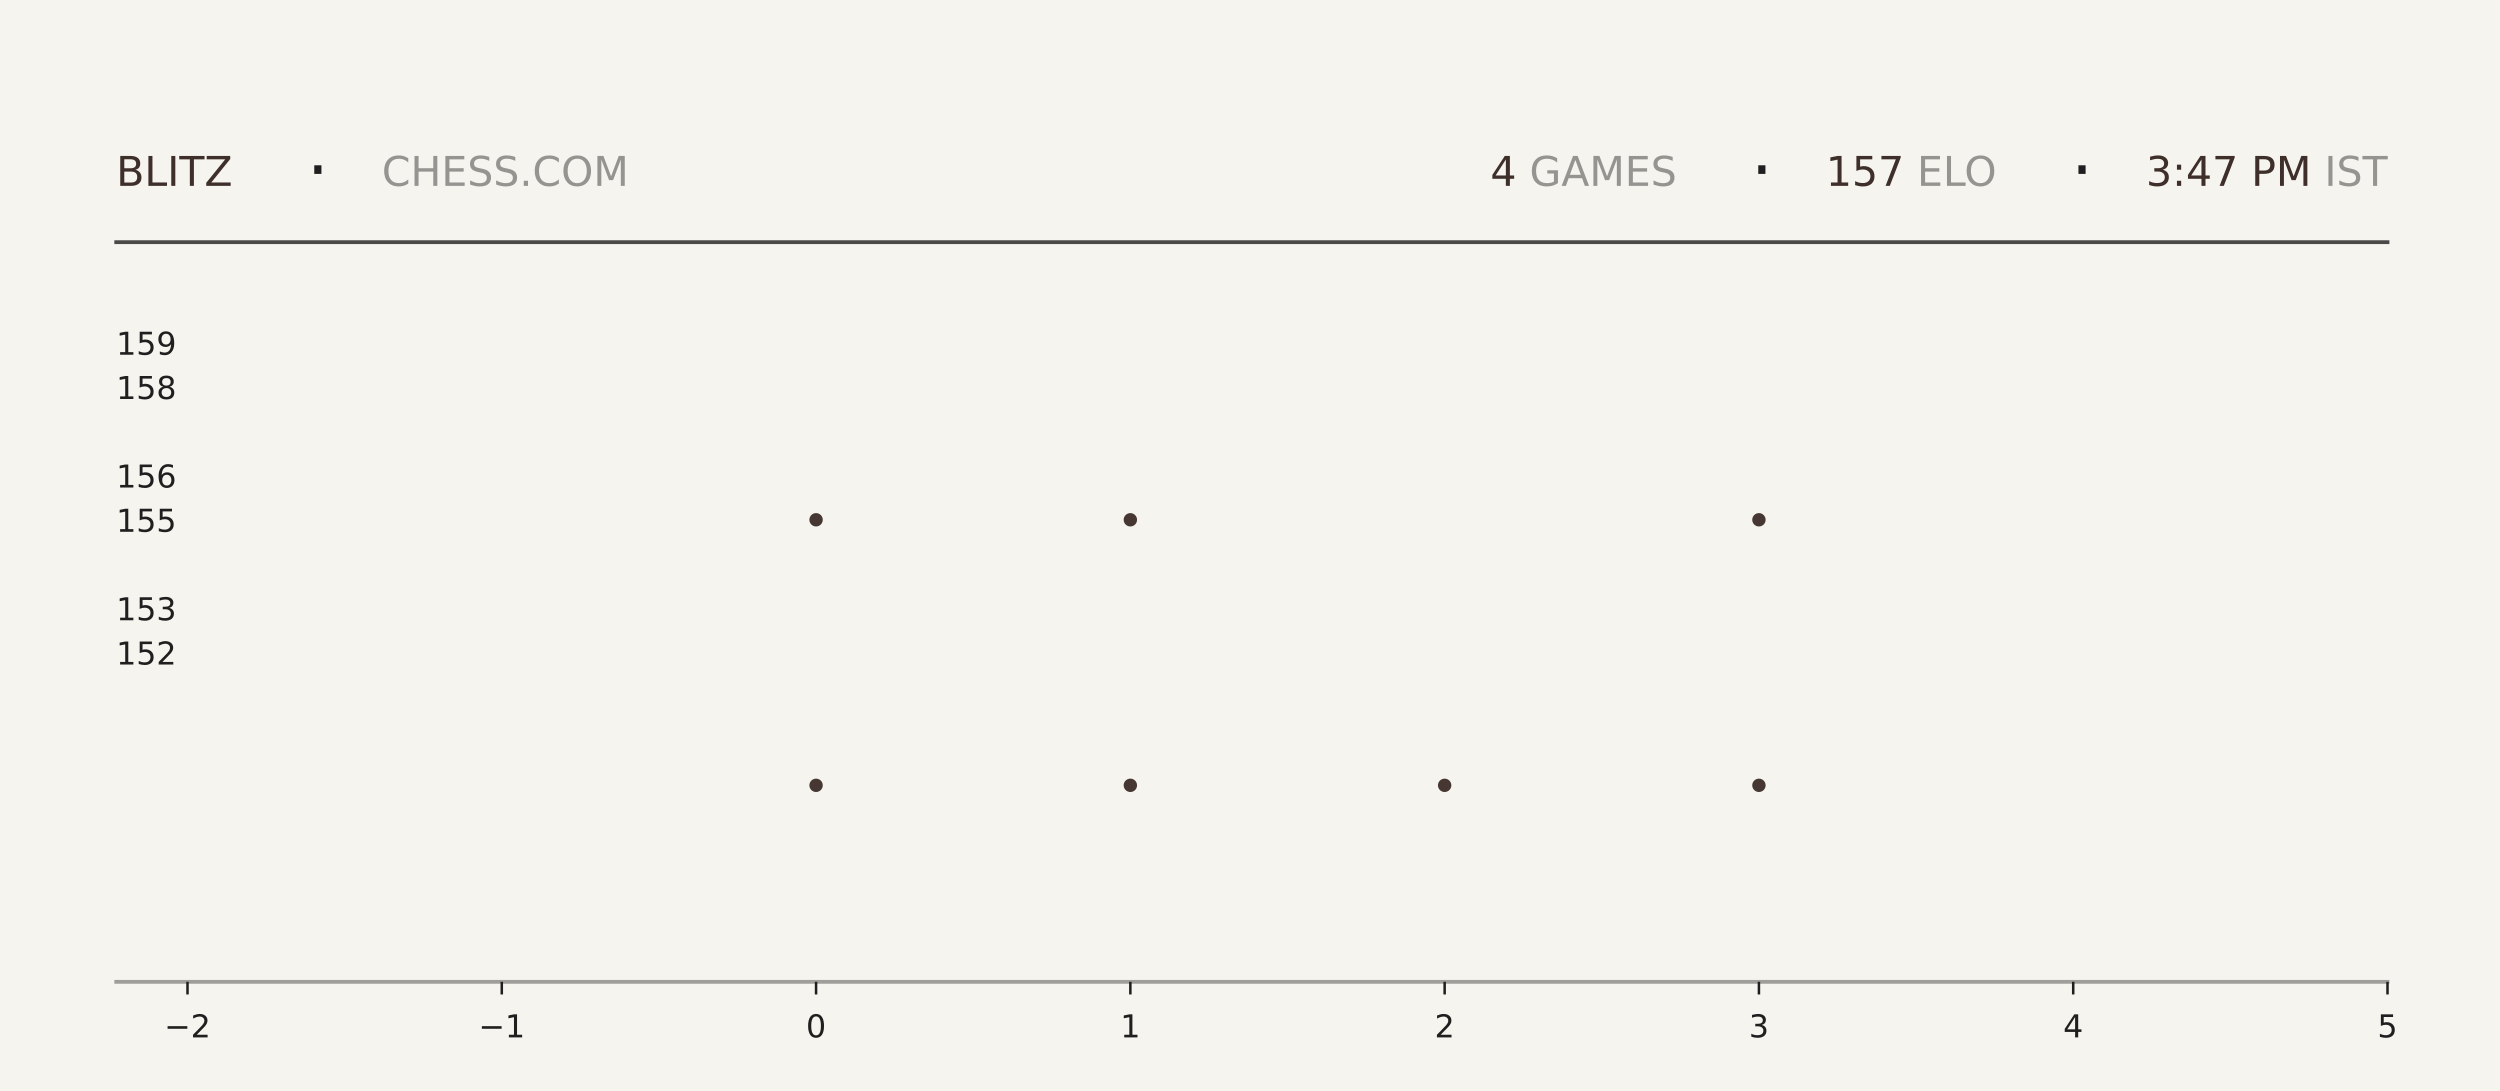
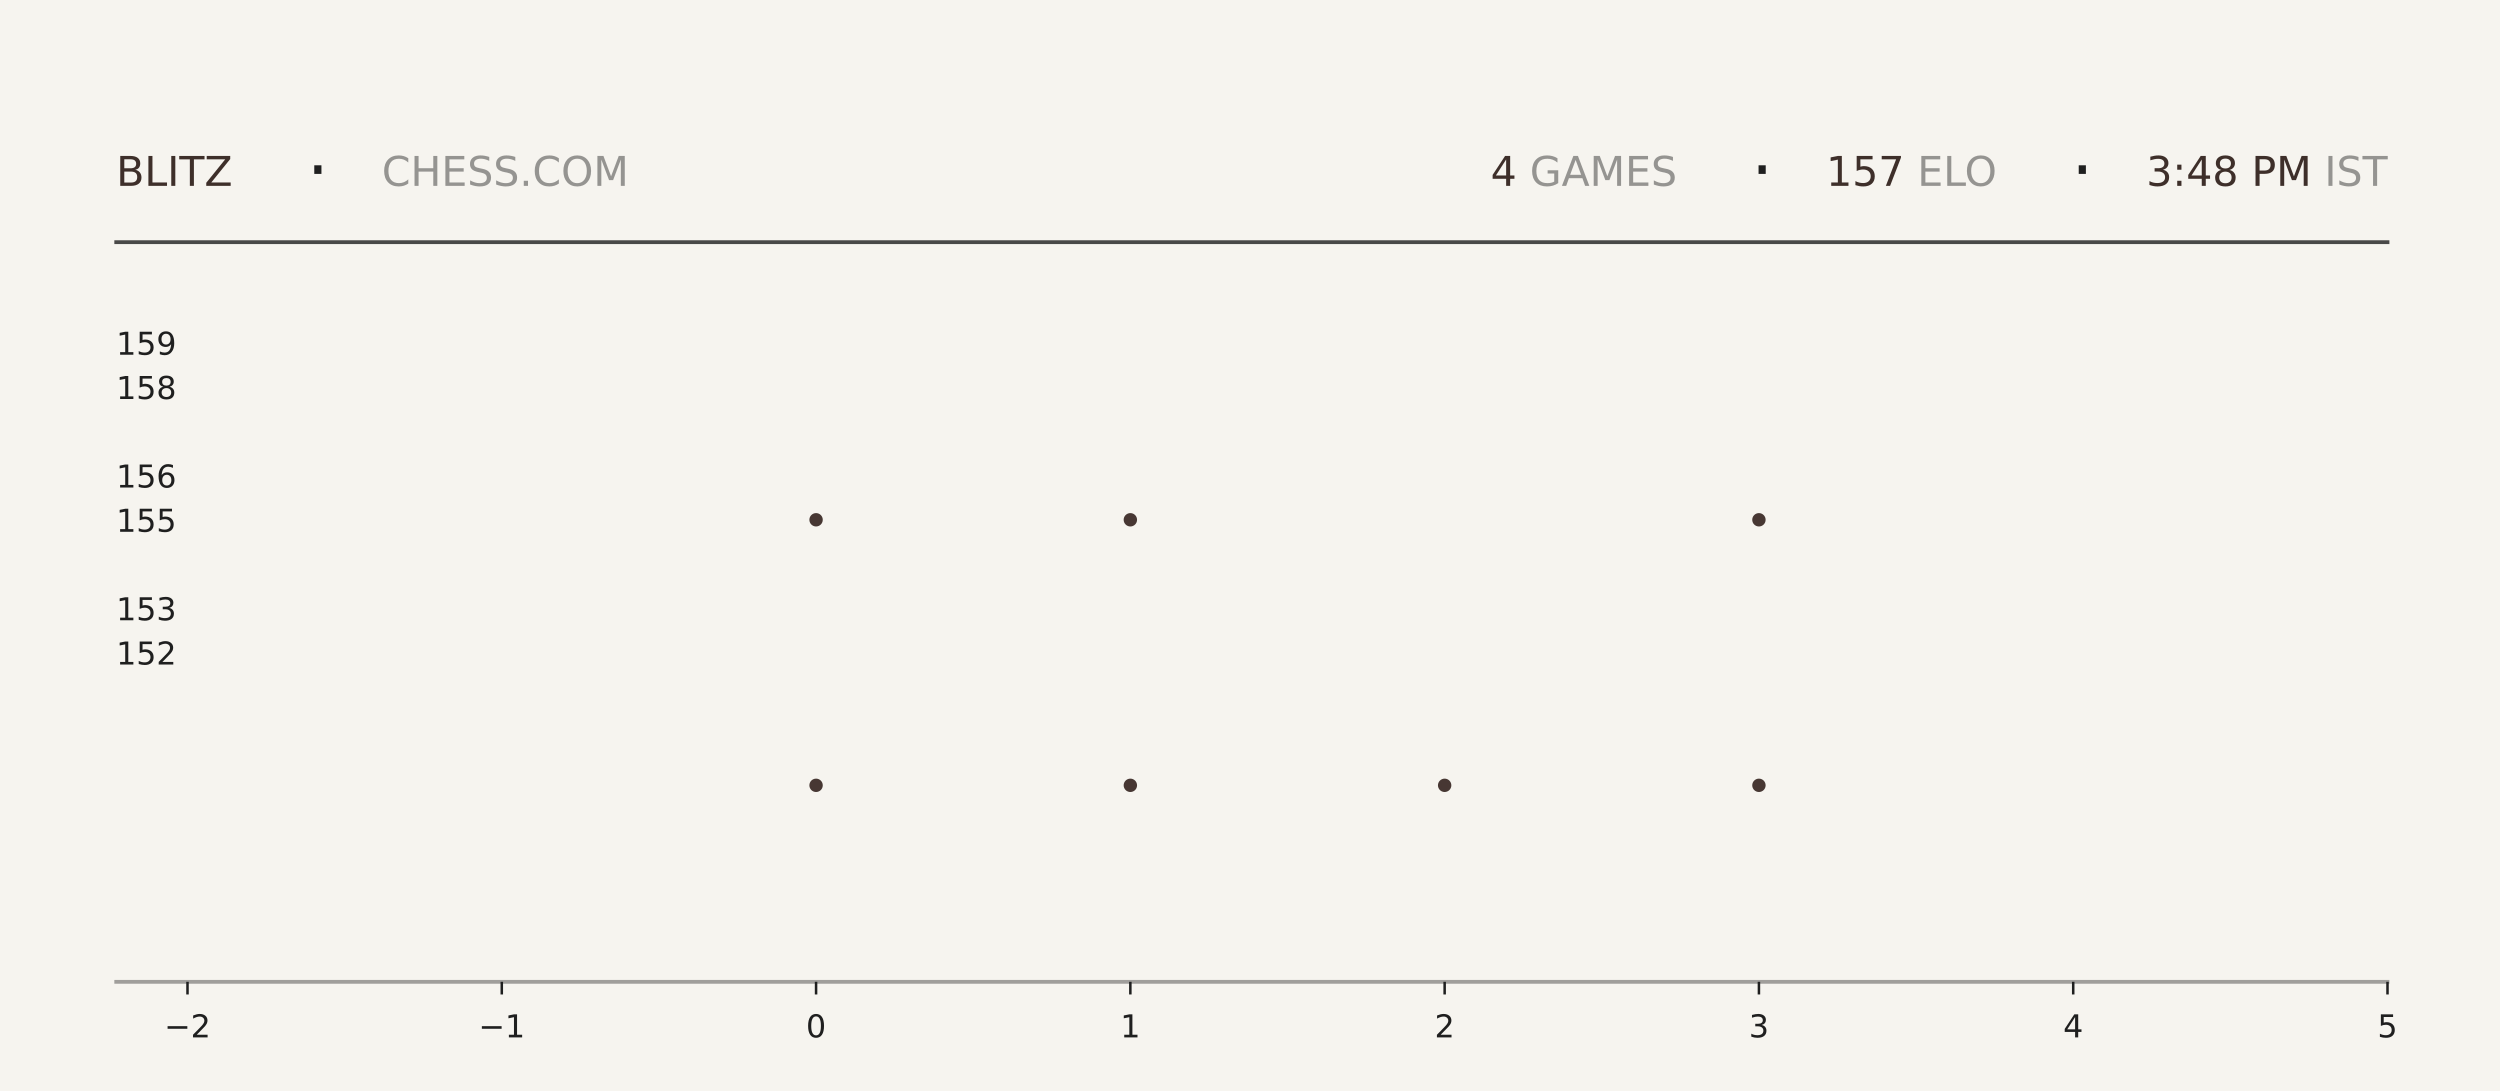
<svg xmlns="http://www.w3.org/2000/svg" xmlns:xlink="http://www.w3.org/1999/xlink" width="792pt" height="345.6pt" viewBox="0 0 792 345.6" version="1.1">
  <defs>
    <style type="text/css">*{stroke-linejoin: round; stroke-linecap: butt}</style>
  </defs>
  <g id="figure_1">
    <g id="patch_1">
      <path d="M 0 345.6  L 792 345.6  L 792 0  L 0 0  z " style="fill: #f6f4ef" />
    </g>
    <g id="axes_1">
      <g id="patch_2">
        <path d="M 59.4 311.04  L 756.36 311.04  L 756.36 103.68  L 59.4 103.68  z " style="fill: #f6f4ef" />
      </g>
      <g id="PathCollection_1">
        <defs>
-           <path id="mffa83b9a48" d="M 0 2.121  C 0.563 2.121 1.102 1.898 1.5 1.5  C 1.898 1.102 2.121 0.563 2.121 0  C 2.121 -0.563 1.898 -1.102 1.5 -1.5  C 1.102 -1.898 0.563 -2.121 0 -2.121  C -0.563 -2.121 -1.102 -1.898 -1.5 -1.5  C -1.898 -1.102 -2.121 -0.563 -2.121 0  C -2.121 0.563 -1.898 1.102 -1.5 1.5  C -1.102 1.898 -0.563 2.121 0 2.121  z " />
-         </defs>
-         <g clip-path="url(#p2c9b5c88b9)">
-           <use xlink:href="#mffa83b9a48" x="258.531" y="248.79" style="fill: #3e2f2a; fill-opacity: 0.95" />
-           <use xlink:href="#mffa83b9a48" x="258.531" y="164.668" style="fill: #3e2f2a; fill-opacity: 0.95" />
+           <path id="m5d2e4fbe05" d="M 0 2.121  C 0.563 2.121 1.102 1.898 1.5 1.5  C 1.898 1.102 2.121 0.563 2.121 0  C 2.121 -0.563 1.898 -1.102 1.5 -1.5  C 1.102 -1.898 0.563 -2.121 0 -2.121  C -0.563 -2.121 -1.102 -1.898 -1.5 -1.5  C -1.898 -1.102 -2.121 -0.563 -2.121 0  C -2.121 0.563 -1.898 1.102 -1.5 1.5  C -1.102 1.898 -0.563 2.121 0 2.121  z " />
+         </defs>
+         <g clip-path="url(#pbe404e3641)">
+           <use xlink:href="#m5d2e4fbe05" x="258.531" y="248.79" style="fill: #3e2f2a; fill-opacity: 0.95" />
+           <use xlink:href="#m5d2e4fbe05" x="258.531" y="164.668" style="fill: #3e2f2a; fill-opacity: 0.95" />
        </g>
      </g>
      <g id="PathCollection_2">
-         <g clip-path="url(#p2c9b5c88b9)">
-           <use xlink:href="#mffa83b9a48" x="358.097" y="248.79" style="fill: #3e2f2a; fill-opacity: 0.95" />
-           <use xlink:href="#mffa83b9a48" x="358.097" y="164.668" style="fill: #3e2f2a; fill-opacity: 0.95" />
-           <use xlink:href="#mffa83b9a48" x="358.097" y="80.547" style="fill: #3e2f2a; fill-opacity: 0.95" />
+         <g clip-path="url(#pbe404e3641)">
+           <use xlink:href="#m5d2e4fbe05" x="358.097" y="248.79" style="fill: #3e2f2a; fill-opacity: 0.95" />
+           <use xlink:href="#m5d2e4fbe05" x="358.097" y="164.668" style="fill: #3e2f2a; fill-opacity: 0.95" />
+           <use xlink:href="#m5d2e4fbe05" x="358.097" y="80.547" style="fill: #3e2f2a; fill-opacity: 0.95" />
        </g>
      </g>
      <g id="PathCollection_3">
-         <g clip-path="url(#p2c9b5c88b9)">
-           <use xlink:href="#mffa83b9a48" x="457.663" y="248.79" style="fill: #3e2f2a; fill-opacity: 0.95" />
+         <g clip-path="url(#pbe404e3641)">
+           <use xlink:href="#m5d2e4fbe05" x="457.663" y="248.79" style="fill: #3e2f2a; fill-opacity: 0.95" />
        </g>
      </g>
      <g id="PathCollection_4">
-         <g clip-path="url(#p2c9b5c88b9)">
-           <use xlink:href="#mffa83b9a48" x="557.229" y="248.79" style="fill: #3e2f2a; fill-opacity: 0.95" />
-           <use xlink:href="#mffa83b9a48" x="557.229" y="164.668" style="fill: #3e2f2a; fill-opacity: 0.95" />
-           <use xlink:href="#mffa83b9a48" x="557.229" y="80.547" style="fill: #3e2f2a; fill-opacity: 0.95" />
+         <g clip-path="url(#pbe404e3641)">
+           <use xlink:href="#m5d2e4fbe05" x="557.229" y="248.79" style="fill: #3e2f2a; fill-opacity: 0.95" />
+           <use xlink:href="#m5d2e4fbe05" x="557.229" y="164.668" style="fill: #3e2f2a; fill-opacity: 0.95" />
+           <use xlink:href="#m5d2e4fbe05" x="557.229" y="80.547" style="fill: #3e2f2a; fill-opacity: 0.95" />
        </g>
      </g>
      <g id="matplotlib.axis_1">
        <g id="xtick_1">
          <g id="line2d_1">
            <defs>
-               <path id="m213ac4639c" d="M 0 0  L 0 4  " style="stroke: #1f1f1f; stroke-width: 0.8" />
+               <path id="m56bf13ae12" d="M 0 0  L 0 4  " style="stroke: #1f1f1f; stroke-width: 0.8" />
            </defs>
            <g>
-               <use xlink:href="#m213ac4639c" x="59.4" y="311.04" style="fill: #1f1f1f; stroke: #1f1f1f; stroke-width: 0.8" />
+               <use xlink:href="#m56bf13ae12" x="59.4" y="311.04" style="fill: #1f1f1f; stroke: #1f1f1f; stroke-width: 0.8" />
            </g>
          </g>
          <g id="text_1">
            <g style="fill: #1f1f1f" transform="translate(52.02891 328.6384) scale(0.1 -0.1)">
              <defs>
                <path id="DejaVuSans-2212" d="M 678 2272  L 4684 2272  L 4684 1741  L 678 1741  L 678 2272  z " transform="scale(0.015625)" />
                <path id="DejaVuSans-32" d="M 1228 531  L 3431 531  L 3431 0  L 469 0  L 469 531  Q 828 903 1448 1529  Q 2069 2156 2228 2338  Q 2531 2678 2651 2914  Q 2772 3150 2772 3378  Q 2772 3750 2511 3984  Q 2250 4219 1831 4219  Q 1534 4219 1204 4116  Q 875 4013 500 3803  L 500 4441  Q 881 4594 1212 4672  Q 1544 4750 1819 4750  Q 2544 4750 2975 4387  Q 3406 4025 3406 3419  Q 3406 3131 3298 2873  Q 3191 2616 2906 2266  Q 2828 2175 2409 1742  Q 1991 1309 1228 531  z " transform="scale(0.015625)" />
              </defs>
              <use xlink:href="#DejaVuSans-2212" />
              <use xlink:href="#DejaVuSans-32" transform="translate(83.78906 0)" />
            </g>
          </g>
        </g>
        <g id="xtick_2">
          <g id="line2d_2">
            <g>
-               <use xlink:href="#m213ac4639c" x="158.966" y="311.04" style="fill: #1f1f1f; stroke: #1f1f1f; stroke-width: 0.8" />
+               <use xlink:href="#m56bf13ae12" x="158.966" y="311.04" style="fill: #1f1f1f; stroke: #1f1f1f; stroke-width: 0.8" />
            </g>
          </g>
          <g id="text_2">
            <g style="fill: #1f1f1f" transform="translate(151.5946 328.6384) scale(0.1 -0.1)">
              <defs>
                <path id="DejaVuSans-31" d="M 794 531  L 1825 531  L 1825 4091  L 703 3866  L 703 4441  L 1819 4666  L 2450 4666  L 2450 531  L 3481 531  L 3481 0  L 794 0  L 794 531  z " transform="scale(0.015625)" />
              </defs>
              <use xlink:href="#DejaVuSans-2212" />
              <use xlink:href="#DejaVuSans-31" transform="translate(83.78906 0)" />
            </g>
          </g>
        </g>
        <g id="xtick_3">
          <g id="line2d_3">
            <g>
-               <use xlink:href="#m213ac4639c" x="258.531" y="311.04" style="fill: #1f1f1f; stroke: #1f1f1f; stroke-width: 0.8" />
+               <use xlink:href="#m56bf13ae12" x="258.531" y="311.04" style="fill: #1f1f1f; stroke: #1f1f1f; stroke-width: 0.8" />
            </g>
          </g>
          <g id="text_3">
            <g style="fill: #1f1f1f" transform="translate(255.3502 328.6384) scale(0.1 -0.1)">
              <defs>
                <path id="DejaVuSans-30" d="M 2034 4250  Q 1547 4250 1301 3770  Q 1056 3291 1056 2328  Q 1056 1369 1301 889  Q 1547 409 2034 409  Q 2525 409 2770 889  Q 3016 1369 3016 2328  Q 3016 3291 2770 3770  Q 2525 4250 2034 4250  z M 2034 4750  Q 2819 4750 3233 4129  Q 3647 3509 3647 2328  Q 3647 1150 3233 529  Q 2819 -91 2034 -91  Q 1250 -91 836 529  Q 422 1150 422 2328  Q 422 3509 836 4129  Q 1250 4750 2034 4750  z " transform="scale(0.015625)" />
              </defs>
              <use xlink:href="#DejaVuSans-30" />
            </g>
          </g>
        </g>
        <g id="xtick_4">
          <g id="line2d_4">
            <g>
-               <use xlink:href="#m213ac4639c" x="358.097" y="311.04" style="fill: #1f1f1f; stroke: #1f1f1f; stroke-width: 0.8" />
+               <use xlink:href="#m56bf13ae12" x="358.097" y="311.04" style="fill: #1f1f1f; stroke: #1f1f1f; stroke-width: 0.8" />
            </g>
          </g>
          <g id="text_4">
            <g style="fill: #1f1f1f" transform="translate(354.9159 328.6384) scale(0.1 -0.1)">
              <use xlink:href="#DejaVuSans-31" />
            </g>
          </g>
        </g>
        <g id="xtick_5">
          <g id="line2d_5">
            <g>
-               <use xlink:href="#m213ac4639c" x="457.663" y="311.04" style="fill: #1f1f1f; stroke: #1f1f1f; stroke-width: 0.8" />
+               <use xlink:href="#m56bf13ae12" x="457.663" y="311.04" style="fill: #1f1f1f; stroke: #1f1f1f; stroke-width: 0.8" />
            </g>
          </g>
          <g id="text_5">
            <g style="fill: #1f1f1f" transform="translate(454.4816 328.6384) scale(0.1 -0.1)">
              <use xlink:href="#DejaVuSans-32" />
            </g>
          </g>
        </g>
        <g id="xtick_6">
          <g id="line2d_6">
            <g>
-               <use xlink:href="#m213ac4639c" x="557.229" y="311.04" style="fill: #1f1f1f; stroke: #1f1f1f; stroke-width: 0.8" />
+               <use xlink:href="#m56bf13ae12" x="557.229" y="311.04" style="fill: #1f1f1f; stroke: #1f1f1f; stroke-width: 0.8" />
            </g>
          </g>
          <g id="text_6">
            <g style="fill: #1f1f1f" transform="translate(554.0473 328.6384) scale(0.1 -0.1)">
              <defs>
                <path id="DejaVuSans-33" d="M 2597 2516  Q 3050 2419 3304 2112  Q 3559 1806 3559 1356  Q 3559 666 3084 287  Q 2609 -91 1734 -91  Q 1441 -91 1130 -33  Q 819 25 488 141  L 488 750  Q 750 597 1062 519  Q 1375 441 1716 441  Q 2309 441 2620 675  Q 2931 909 2931 1356  Q 2931 1769 2642 2001  Q 2353 2234 1838 2234  L 1294 2234  L 1294 2753  L 1863 2753  Q 2328 2753 2575 2939  Q 2822 3125 2822 3475  Q 2822 3834 2567 4026  Q 2313 4219 1838 4219  Q 1578 4219 1281 4162  Q 984 4106 628 3988  L 628 4550  Q 988 4650 1302 4700  Q 1616 4750 1894 4750  Q 2613 4750 3031 4423  Q 3450 4097 3450 3541  Q 3450 3153 3228 2886  Q 3006 2619 2597 2516  z " transform="scale(0.015625)" />
              </defs>
              <use xlink:href="#DejaVuSans-33" />
            </g>
          </g>
        </g>
        <g id="xtick_7">
          <g id="line2d_7">
            <g>
-               <use xlink:href="#m213ac4639c" x="656.794" y="311.04" style="fill: #1f1f1f; stroke: #1f1f1f; stroke-width: 0.8" />
+               <use xlink:href="#m56bf13ae12" x="656.794" y="311.04" style="fill: #1f1f1f; stroke: #1f1f1f; stroke-width: 0.8" />
            </g>
          </g>
          <g id="text_7">
            <g style="fill: #1f1f1f" transform="translate(653.613 328.6384) scale(0.1 -0.1)">
              <defs>
                <path id="DejaVuSans-34" d="M 2419 4116  L 825 1625  L 2419 1625  L 2419 4116  z M 2253 4666  L 3047 4666  L 3047 1625  L 3713 1625  L 3713 1100  L 3047 1100  L 3047 0  L 2419 0  L 2419 1100  L 313 1100  L 313 1709  L 2253 4666  z " transform="scale(0.015625)" />
              </defs>
              <use xlink:href="#DejaVuSans-34" />
            </g>
          </g>
        </g>
        <g id="xtick_8">
          <g id="line2d_8">
            <g>
-               <use xlink:href="#m213ac4639c" x="756.36" y="311.04" style="fill: #1f1f1f; stroke: #1f1f1f; stroke-width: 0.8" />
+               <use xlink:href="#m56bf13ae12" x="756.36" y="311.04" style="fill: #1f1f1f; stroke: #1f1f1f; stroke-width: 0.8" />
            </g>
          </g>
          <g id="text_8">
            <g style="fill: #1f1f1f" transform="translate(753.1788 328.6384) scale(0.1 -0.1)">
              <defs>
                <path id="DejaVuSans-35" d="M 691 4666  L 3169 4666  L 3169 4134  L 1269 4134  L 1269 2991  Q 1406 3038 1543 3061  Q 1681 3084 1819 3084  Q 2600 3084 3056 2656  Q 3513 2228 3513 1497  Q 3513 744 3044 326  Q 2575 -91 1722 -91  Q 1428 -91 1123 -41  Q 819 9 494 109  L 494 744  Q 775 591 1075 516  Q 1375 441 1709 441  Q 2250 441 2565 725  Q 2881 1009 2881 1497  Q 2881 1984 2565 2268  Q 2250 2553 1709 2553  Q 1456 2553 1204 2497  Q 953 2441 691 2322  L 691 4666  z " transform="scale(0.015625)" />
              </defs>
              <use xlink:href="#DejaVuSans-35" />
            </g>
          </g>
        </g>
      </g>
      <g id="matplotlib.axis_2">
        <g id="ytick_1">
          <g id="line2d_9" />
          <g id="text_9">
            <g style="fill: #1f1f1f" transform="translate(36.8125 210.5283) scale(0.1 -0.1)">
              <use xlink:href="#DejaVuSans-31" />
              <use xlink:href="#DejaVuSans-35" transform="translate(63.62305 0)" />
              <use xlink:href="#DejaVuSans-32" transform="translate(127.2461 0)" />
            </g>
          </g>
        </g>
        <g id="ytick_2">
          <g id="line2d_10" />
          <g id="text_10">
            <g style="fill: #1f1f1f" transform="translate(36.8125 196.508) scale(0.1 -0.1)">
              <use xlink:href="#DejaVuSans-31" />
              <use xlink:href="#DejaVuSans-35" transform="translate(63.62305 0)" />
              <use xlink:href="#DejaVuSans-33" transform="translate(127.2461 0)" />
            </g>
          </g>
        </g>
        <g id="ytick_3">
          <g id="line2d_11" />
          <g id="text_11">
            <g style="fill: #1f1f1f" transform="translate(36.8125 168.4675) scale(0.1 -0.1)">
              <use xlink:href="#DejaVuSans-31" />
              <use xlink:href="#DejaVuSans-35" transform="translate(63.62305 0)" />
              <use xlink:href="#DejaVuSans-35" transform="translate(127.2461 0)" />
            </g>
          </g>
        </g>
        <g id="ytick_4">
          <g id="line2d_12" />
          <g id="text_12">
            <g style="fill: #1f1f1f" transform="translate(36.8125 154.4472) scale(0.1 -0.1)">
              <defs>
                <path id="DejaVuSans-36" d="M 2113 2584  Q 1688 2584 1439 2293  Q 1191 2003 1191 1497  Q 1191 994 1439 701  Q 1688 409 2113 409  Q 2538 409 2786 701  Q 3034 994 3034 1497  Q 3034 2003 2786 2293  Q 2538 2584 2113 2584  z M 3366 4563  L 3366 3988  Q 3128 4100 2886 4159  Q 2644 4219 2406 4219  Q 1781 4219 1451 3797  Q 1122 3375 1075 2522  Q 1259 2794 1537 2939  Q 1816 3084 2150 3084  Q 2853 3084 3261 2657  Q 3669 2231 3669 1497  Q 3669 778 3244 343  Q 2819 -91 2113 -91  Q 1303 -91 875 529  Q 447 1150 447 2328  Q 447 3434 972 4092  Q 1497 4750 2381 4750  Q 2619 4750 2861 4703  Q 3103 4656 3366 4563  z " transform="scale(0.015625)" />
              </defs>
              <use xlink:href="#DejaVuSans-31" />
              <use xlink:href="#DejaVuSans-35" transform="translate(63.62305 0)" />
              <use xlink:href="#DejaVuSans-36" transform="translate(127.2461 0)" />
            </g>
          </g>
        </g>
        <g id="ytick_5">
          <g id="line2d_13" />
          <g id="text_13">
            <g style="fill: #1f1f1f" transform="translate(36.8125 126.4066) scale(0.1 -0.1)">
              <defs>
                <path id="DejaVuSans-38" d="M 2034 2216  Q 1584 2216 1326 1975  Q 1069 1734 1069 1313  Q 1069 891 1326 650  Q 1584 409 2034 409  Q 2484 409 2743 651  Q 3003 894 3003 1313  Q 3003 1734 2745 1975  Q 2488 2216 2034 2216  z M 1403 2484  Q 997 2584 770 2862  Q 544 3141 544 3541  Q 544 4100 942 4425  Q 1341 4750 2034 4750  Q 2731 4750 3128 4425  Q 3525 4100 3525 3541  Q 3525 3141 3298 2862  Q 3072 2584 2669 2484  Q 3125 2378 3379 2068  Q 3634 1759 3634 1313  Q 3634 634 3220 271  Q 2806 -91 2034 -91  Q 1263 -91 848 271  Q 434 634 434 1313  Q 434 1759 690 2068  Q 947 2378 1403 2484  z M 1172 3481  Q 1172 3119 1398 2916  Q 1625 2713 2034 2713  Q 2441 2713 2670 2916  Q 2900 3119 2900 3481  Q 2900 3844 2670 4047  Q 2441 4250 2034 4250  Q 1625 4250 1398 4047  Q 1172 3844 1172 3481  z " transform="scale(0.015625)" />
              </defs>
              <use xlink:href="#DejaVuSans-31" />
              <use xlink:href="#DejaVuSans-35" transform="translate(63.62305 0)" />
              <use xlink:href="#DejaVuSans-38" transform="translate(127.2461 0)" />
            </g>
          </g>
        </g>
        <g id="ytick_6">
          <g id="line2d_14" />
          <g id="text_14">
            <g style="fill: #1f1f1f" transform="translate(36.8125 112.3863) scale(0.1 -0.1)">
              <defs>
                <path id="DejaVuSans-39" d="M 703 97  L 703 672  Q 941 559 1184 500  Q 1428 441 1663 441  Q 2288 441 2617 861  Q 2947 1281 2994 2138  Q 2813 1869 2534 1725  Q 2256 1581 1919 1581  Q 1219 1581 811 2004  Q 403 2428 403 3163  Q 403 3881 828 4315  Q 1253 4750 1959 4750  Q 2769 4750 3195 4129  Q 3622 3509 3622 2328  Q 3622 1225 3098 567  Q 2575 -91 1691 -91  Q 1453 -91 1209 -44  Q 966 3 703 97  z M 1959 2075  Q 2384 2075 2632 2365  Q 2881 2656 2881 3163  Q 2881 3666 2632 3958  Q 2384 4250 1959 4250  Q 1534 4250 1286 3958  Q 1038 3666 1038 3163  Q 1038 2656 1286 2365  Q 1534 2075 1959 2075  z " transform="scale(0.015625)" />
              </defs>
              <use xlink:href="#DejaVuSans-31" />
              <use xlink:href="#DejaVuSans-35" transform="translate(63.62305 0)" />
              <use xlink:href="#DejaVuSans-39" transform="translate(127.2461 0)" />
            </g>
          </g>
        </g>
      </g>
    </g>
    <g id="line2d_15">
      <path d="M 36.82 76.723  L 756.36 76.723  " style="fill: none; stroke: #1f1f1f; stroke-opacity: 0.8; stroke-width: 1.2; stroke-linecap: square" />
    </g>
    <g id="line2d_16">
      <path d="M 36.82 311.04  L 756.36 311.04  " style="fill: none; stroke: #1f1f1f; stroke-opacity: 0.4; stroke-width: 1.2; stroke-linecap: square" />
    </g>
    <g id="text_15">
      <g style="fill: #3e2f2a" transform="translate(36.82 58.88319) scale(0.13 -0.13)">
        <defs>
          <path id="DejaVuSans-42" d="M 1259 2228  L 1259 519  L 2272 519  Q 2781 519 3026 730  Q 3272 941 3272 1375  Q 3272 1813 3026 2020  Q 2781 2228 2272 2228  L 1259 2228  z M 1259 4147  L 1259 2741  L 2194 2741  Q 2656 2741 2882 2914  Q 3109 3088 3109 3444  Q 3109 3797 2882 3972  Q 2656 4147 2194 4147  L 1259 4147  z M 628 4666  L 2241 4666  Q 2963 4666 3353 4366  Q 3744 4066 3744 3513  Q 3744 3084 3544 2831  Q 3344 2578 2956 2516  Q 3422 2416 3680 2098  Q 3938 1781 3938 1306  Q 3938 681 3513 340  Q 3088 0 2303 0  L 628 0  L 628 4666  z " transform="scale(0.015625)" />
          <path id="DejaVuSans-4c" d="M 628 4666  L 1259 4666  L 1259 531  L 3531 531  L 3531 0  L 628 0  L 628 4666  z " transform="scale(0.015625)" />
          <path id="DejaVuSans-49" d="M 628 4666  L 1259 4666  L 1259 0  L 628 0  L 628 4666  z " transform="scale(0.015625)" />
          <path id="DejaVuSans-54" d="M -19 4666  L 3928 4666  L 3928 4134  L 2272 4134  L 2272 0  L 1638 0  L 1638 4134  L -19 4134  L -19 4666  z " transform="scale(0.015625)" />
          <path id="DejaVuSans-5a" d="M 359 4666  L 4025 4666  L 4025 4184  L 1075 531  L 4097 531  L 4097 0  L 288 0  L 288 481  L 3238 4134  L 359 4134  L 359 4666  z " transform="scale(0.015625)" />
        </defs>
        <use xlink:href="#DejaVuSans-42" />
        <use xlink:href="#DejaVuSans-4c" transform="translate(68.60352 0)" />
        <use xlink:href="#DejaVuSans-49" transform="translate(124.3164 0)" />
        <use xlink:href="#DejaVuSans-54" transform="translate(153.8086 0)" />
        <use xlink:href="#DejaVuSans-5a" transform="translate(214.8926 0)" />
      </g>
    </g>
    <g id="text_16">
      <g style="fill: #1f1f1f" transform="translate(97.21 61.36662) scale(0.22 -0.22)">
        <defs>
          <path id="DejaVuSans-b7" d="M 684 2619  L 1344 2619  L 1344 1825  L 684 1825  L 684 2619  z " transform="scale(0.015625)" />
        </defs>
        <use xlink:href="#DejaVuSans-b7" />
      </g>
    </g>
    <g id="text_17">
      <g style="fill: #1f1f1f; opacity: 0.45" transform="translate(120.97 58.88319) scale(0.13 -0.13)">
        <defs>
          <path id="DejaVuSans-43" d="M 4122 4306  L 4122 3641  Q 3803 3938 3442 4084  Q 3081 4231 2675 4231  Q 1875 4231 1450 3742  Q 1025 3253 1025 2328  Q 1025 1406 1450 917  Q 1875 428 2675 428  Q 3081 428 3442 575  Q 3803 722 4122 1019  L 4122 359  Q 3791 134 3420 21  Q 3050 -91 2638 -91  Q 1578 -91 968 557  Q 359 1206 359 2328  Q 359 3453 968 4101  Q 1578 4750 2638 4750  Q 3056 4750 3426 4639  Q 3797 4528 4122 4306  z " transform="scale(0.015625)" />
          <path id="DejaVuSans-48" d="M 628 4666  L 1259 4666  L 1259 2753  L 3553 2753  L 3553 4666  L 4184 4666  L 4184 0  L 3553 0  L 3553 2222  L 1259 2222  L 1259 0  L 628 0  L 628 4666  z " transform="scale(0.015625)" />
          <path id="DejaVuSans-45" d="M 628 4666  L 3578 4666  L 3578 4134  L 1259 4134  L 1259 2753  L 3481 2753  L 3481 2222  L 1259 2222  L 1259 531  L 3634 531  L 3634 0  L 628 0  L 628 4666  z " transform="scale(0.015625)" />
          <path id="DejaVuSans-53" d="M 3425 4513  L 3425 3897  Q 3066 4069 2747 4153  Q 2428 4238 2131 4238  Q 1616 4238 1336 4038  Q 1056 3838 1056 3469  Q 1056 3159 1242 3001  Q 1428 2844 1947 2747  L 2328 2669  Q 3034 2534 3370 2195  Q 3706 1856 3706 1288  Q 3706 609 3251 259  Q 2797 -91 1919 -91  Q 1588 -91 1214 -16  Q 841 59 441 206  L 441 856  Q 825 641 1194 531  Q 1563 422 1919 422  Q 2459 422 2753 634  Q 3047 847 3047 1241  Q 3047 1584 2836 1778  Q 2625 1972 2144 2069  L 1759 2144  Q 1053 2284 737 2584  Q 422 2884 422 3419  Q 422 4038 858 4394  Q 1294 4750 2059 4750  Q 2388 4750 2728 4690  Q 3069 4631 3425 4513  z " transform="scale(0.015625)" />
          <path id="DejaVuSans-2e" d="M 684 794  L 1344 794  L 1344 0  L 684 0  L 684 794  z " transform="scale(0.015625)" />
          <path id="DejaVuSans-4f" d="M 2522 4238  Q 1834 4238 1429 3725  Q 1025 3213 1025 2328  Q 1025 1447 1429 934  Q 1834 422 2522 422  Q 3209 422 3611 934  Q 4013 1447 4013 2328  Q 4013 3213 3611 3725  Q 3209 4238 2522 4238  z M 2522 4750  Q 3503 4750 4090 4092  Q 4678 3434 4678 2328  Q 4678 1225 4090 567  Q 3503 -91 2522 -91  Q 1538 -91 948 565  Q 359 1222 359 2328  Q 359 3434 948 4092  Q 1538 4750 2522 4750  z " transform="scale(0.015625)" />
          <path id="DejaVuSans-4d" d="M 628 4666  L 1569 4666  L 2759 1491  L 3956 4666  L 4897 4666  L 4897 0  L 4281 0  L 4281 4097  L 3078 897  L 2444 897  L 1241 4097  L 1241 0  L 628 0  L 628 4666  z " transform="scale(0.015625)" />
        </defs>
        <use xlink:href="#DejaVuSans-43" />
        <use xlink:href="#DejaVuSans-48" transform="translate(69.82422 0)" />
        <use xlink:href="#DejaVuSans-45" transform="translate(145.0195 0)" />
        <use xlink:href="#DejaVuSans-53" transform="translate(208.2031 0)" />
        <use xlink:href="#DejaVuSans-53" transform="translate(271.6797 0)" />
        <use xlink:href="#DejaVuSans-2e" transform="translate(335.1562 0)" />
        <use xlink:href="#DejaVuSans-43" transform="translate(366.9434 0)" />
        <use xlink:href="#DejaVuSans-4f" transform="translate(436.7676 0)" />
        <use xlink:href="#DejaVuSans-4d" transform="translate(515.4785 0)" />
      </g>
    </g>
    <g id="text_18">
-       <g style="fill: #3e2f2a" transform="translate(472.14 58.88319) scale(0.13 -0.13)">
+       <g style="fill: #3e2f2a" transform="translate(472.23 58.88319) scale(0.13 -0.13)">
        <use xlink:href="#DejaVuSans-34" />
      </g>
    </g>
    <g id="text_19">
-       <g style="fill: #1f1f1f; opacity: 0.45" transform="translate(480.42 58.88319) scale(0.13 -0.13)">
+       <g style="fill: #1f1f1f; opacity: 0.45" transform="translate(480.51 58.88319) scale(0.13 -0.13)">
        <defs>
          <path id="DejaVuSans-20" transform="scale(0.015625)" />
          <path id="DejaVuSans-47" d="M 3809 666  L 3809 1919  L 2778 1919  L 2778 2438  L 4434 2438  L 4434 434  Q 4069 175 3628 42  Q 3188 -91 2688 -91  Q 1594 -91 976 548  Q 359 1188 359 2328  Q 359 3472 976 4111  Q 1594 4750 2688 4750  Q 3144 4750 3555 4637  Q 3966 4525 4313 4306  L 4313 3634  Q 3963 3931 3569 4081  Q 3175 4231 2741 4231  Q 1884 4231 1454 3753  Q 1025 3275 1025 2328  Q 1025 1384 1454 906  Q 1884 428 2741 428  Q 3075 428 3337 486  Q 3600 544 3809 666  z " transform="scale(0.015625)" />
          <path id="DejaVuSans-41" d="M 2188 4044  L 1331 1722  L 3047 1722  L 2188 4044  z M 1831 4666  L 2547 4666  L 4325 0  L 3669 0  L 3244 1197  L 1141 1197  L 716 0  L 50 0  L 1831 4666  z " transform="scale(0.015625)" />
        </defs>
        <use xlink:href="#DejaVuSans-20" />
        <use xlink:href="#DejaVuSans-47" transform="translate(31.78711 0)" />
        <use xlink:href="#DejaVuSans-41" transform="translate(109.2773 0)" />
        <use xlink:href="#DejaVuSans-4d" transform="translate(177.6855 0)" />
        <use xlink:href="#DejaVuSans-45" transform="translate(263.9648 0)" />
        <use xlink:href="#DejaVuSans-53" transform="translate(327.1484 0)" />
      </g>
    </g>
    <g id="text_20">
-       <g style="fill: #1f1f1f" transform="translate(554.67 61.36662) scale(0.22 -0.22)">
+       <g style="fill: #1f1f1f" transform="translate(554.76 61.36662) scale(0.22 -0.22)">
        <use xlink:href="#DejaVuSans-b7" />
      </g>
    </g>
    <g id="text_21">
-       <g style="fill: #3e2f2a" transform="translate(578.43 58.88319) scale(0.13 -0.13)">
+       <g style="fill: #3e2f2a" transform="translate(578.52 58.88319) scale(0.13 -0.13)">
        <defs>
          <path id="DejaVuSans-37" d="M 525 4666  L 3525 4666  L 3525 4397  L 1831 0  L 1172 0  L 2766 4134  L 525 4134  L 525 4666  z " transform="scale(0.015625)" />
        </defs>
        <use xlink:href="#DejaVuSans-31" />
        <use xlink:href="#DejaVuSans-35" transform="translate(63.62305 0)" />
        <use xlink:href="#DejaVuSans-37" transform="translate(127.2461 0)" />
      </g>
    </g>
    <g id="text_22">
-       <g style="fill: #1f1f1f; opacity: 0.45" transform="translate(603.18 58.88319) scale(0.13 -0.13)">
+       <g style="fill: #1f1f1f; opacity: 0.45" transform="translate(603.27 58.88319) scale(0.13 -0.13)">
        <use xlink:href="#DejaVuSans-20" />
        <use xlink:href="#DejaVuSans-45" transform="translate(31.78711 0)" />
        <use xlink:href="#DejaVuSans-4c" transform="translate(94.9707 0)" />
        <use xlink:href="#DejaVuSans-4f" transform="translate(147.0586 0)" />
      </g>
    </g>
    <g id="text_23">
-       <g style="fill: #1f1f1f" transform="translate(656.1 61.36662) scale(0.22 -0.22)">
+       <g style="fill: #1f1f1f" transform="translate(656.19 61.36662) scale(0.22 -0.22)">
        <use xlink:href="#DejaVuSans-b7" />
      </g>
    </g>
    <g id="text_24">
-       <g style="fill: #3e2f2a" transform="translate(679.86 58.88319) scale(0.13 -0.13)">
+       <g style="fill: #3e2f2a" transform="translate(679.95 58.88319) scale(0.13 -0.13)">
        <defs>
          <path id="DejaVuSans-3a" d="M 750 794  L 1409 794  L 1409 0  L 750 0  L 750 794  z M 750 3309  L 1409 3309  L 1409 2516  L 750 2516  L 750 3309  z " transform="scale(0.015625)" />
          <path id="DejaVuSans-50" d="M 1259 4147  L 1259 2394  L 2053 2394  Q 2494 2394 2734 2622  Q 2975 2850 2975 3272  Q 2975 3691 2734 3919  Q 2494 4147 2053 4147  L 1259 4147  z M 628 4666  L 2053 4666  Q 2838 4666 3239 4311  Q 3641 3956 3641 3272  Q 3641 2581 3239 2228  Q 2838 1875 2053 1875  L 1259 1875  L 1259 0  L 628 0  L 628 4666  z " transform="scale(0.015625)" />
        </defs>
        <use xlink:href="#DejaVuSans-33" />
        <use xlink:href="#DejaVuSans-3a" transform="translate(63.62305 0)" />
        <use xlink:href="#DejaVuSans-34" transform="translate(97.31445 0)" />
-         <use xlink:href="#DejaVuSans-37" transform="translate(160.9375 0)" />
+         <use xlink:href="#DejaVuSans-38" transform="translate(160.9375 0)" />
        <use xlink:href="#DejaVuSans-20" transform="translate(224.5605 0)" />
        <use xlink:href="#DejaVuSans-50" transform="translate(256.3477 0)" />
        <use xlink:href="#DejaVuSans-4d" transform="translate(316.6504 0)" />
      </g>
    </g>
    <g id="text_25">
      <g style="fill: #1f1f1f; opacity: 0.45" transform="translate(732.24 58.88319) scale(0.13 -0.13)">
        <use xlink:href="#DejaVuSans-20" />
        <use xlink:href="#DejaVuSans-49" transform="translate(31.78711 0)" />
        <use xlink:href="#DejaVuSans-53" transform="translate(61.2793 0)" />
        <use xlink:href="#DejaVuSans-54" transform="translate(124.7559 0)" />
      </g>
    </g>
  </g>
  <defs>
-     <clipPath id="p2c9b5c88b9">
+     <clipPath id="pbe404e3641">
      <rect x="59.4" y="103.68" width="696.96" height="207.36" />
    </clipPath>
  </defs>
</svg>
